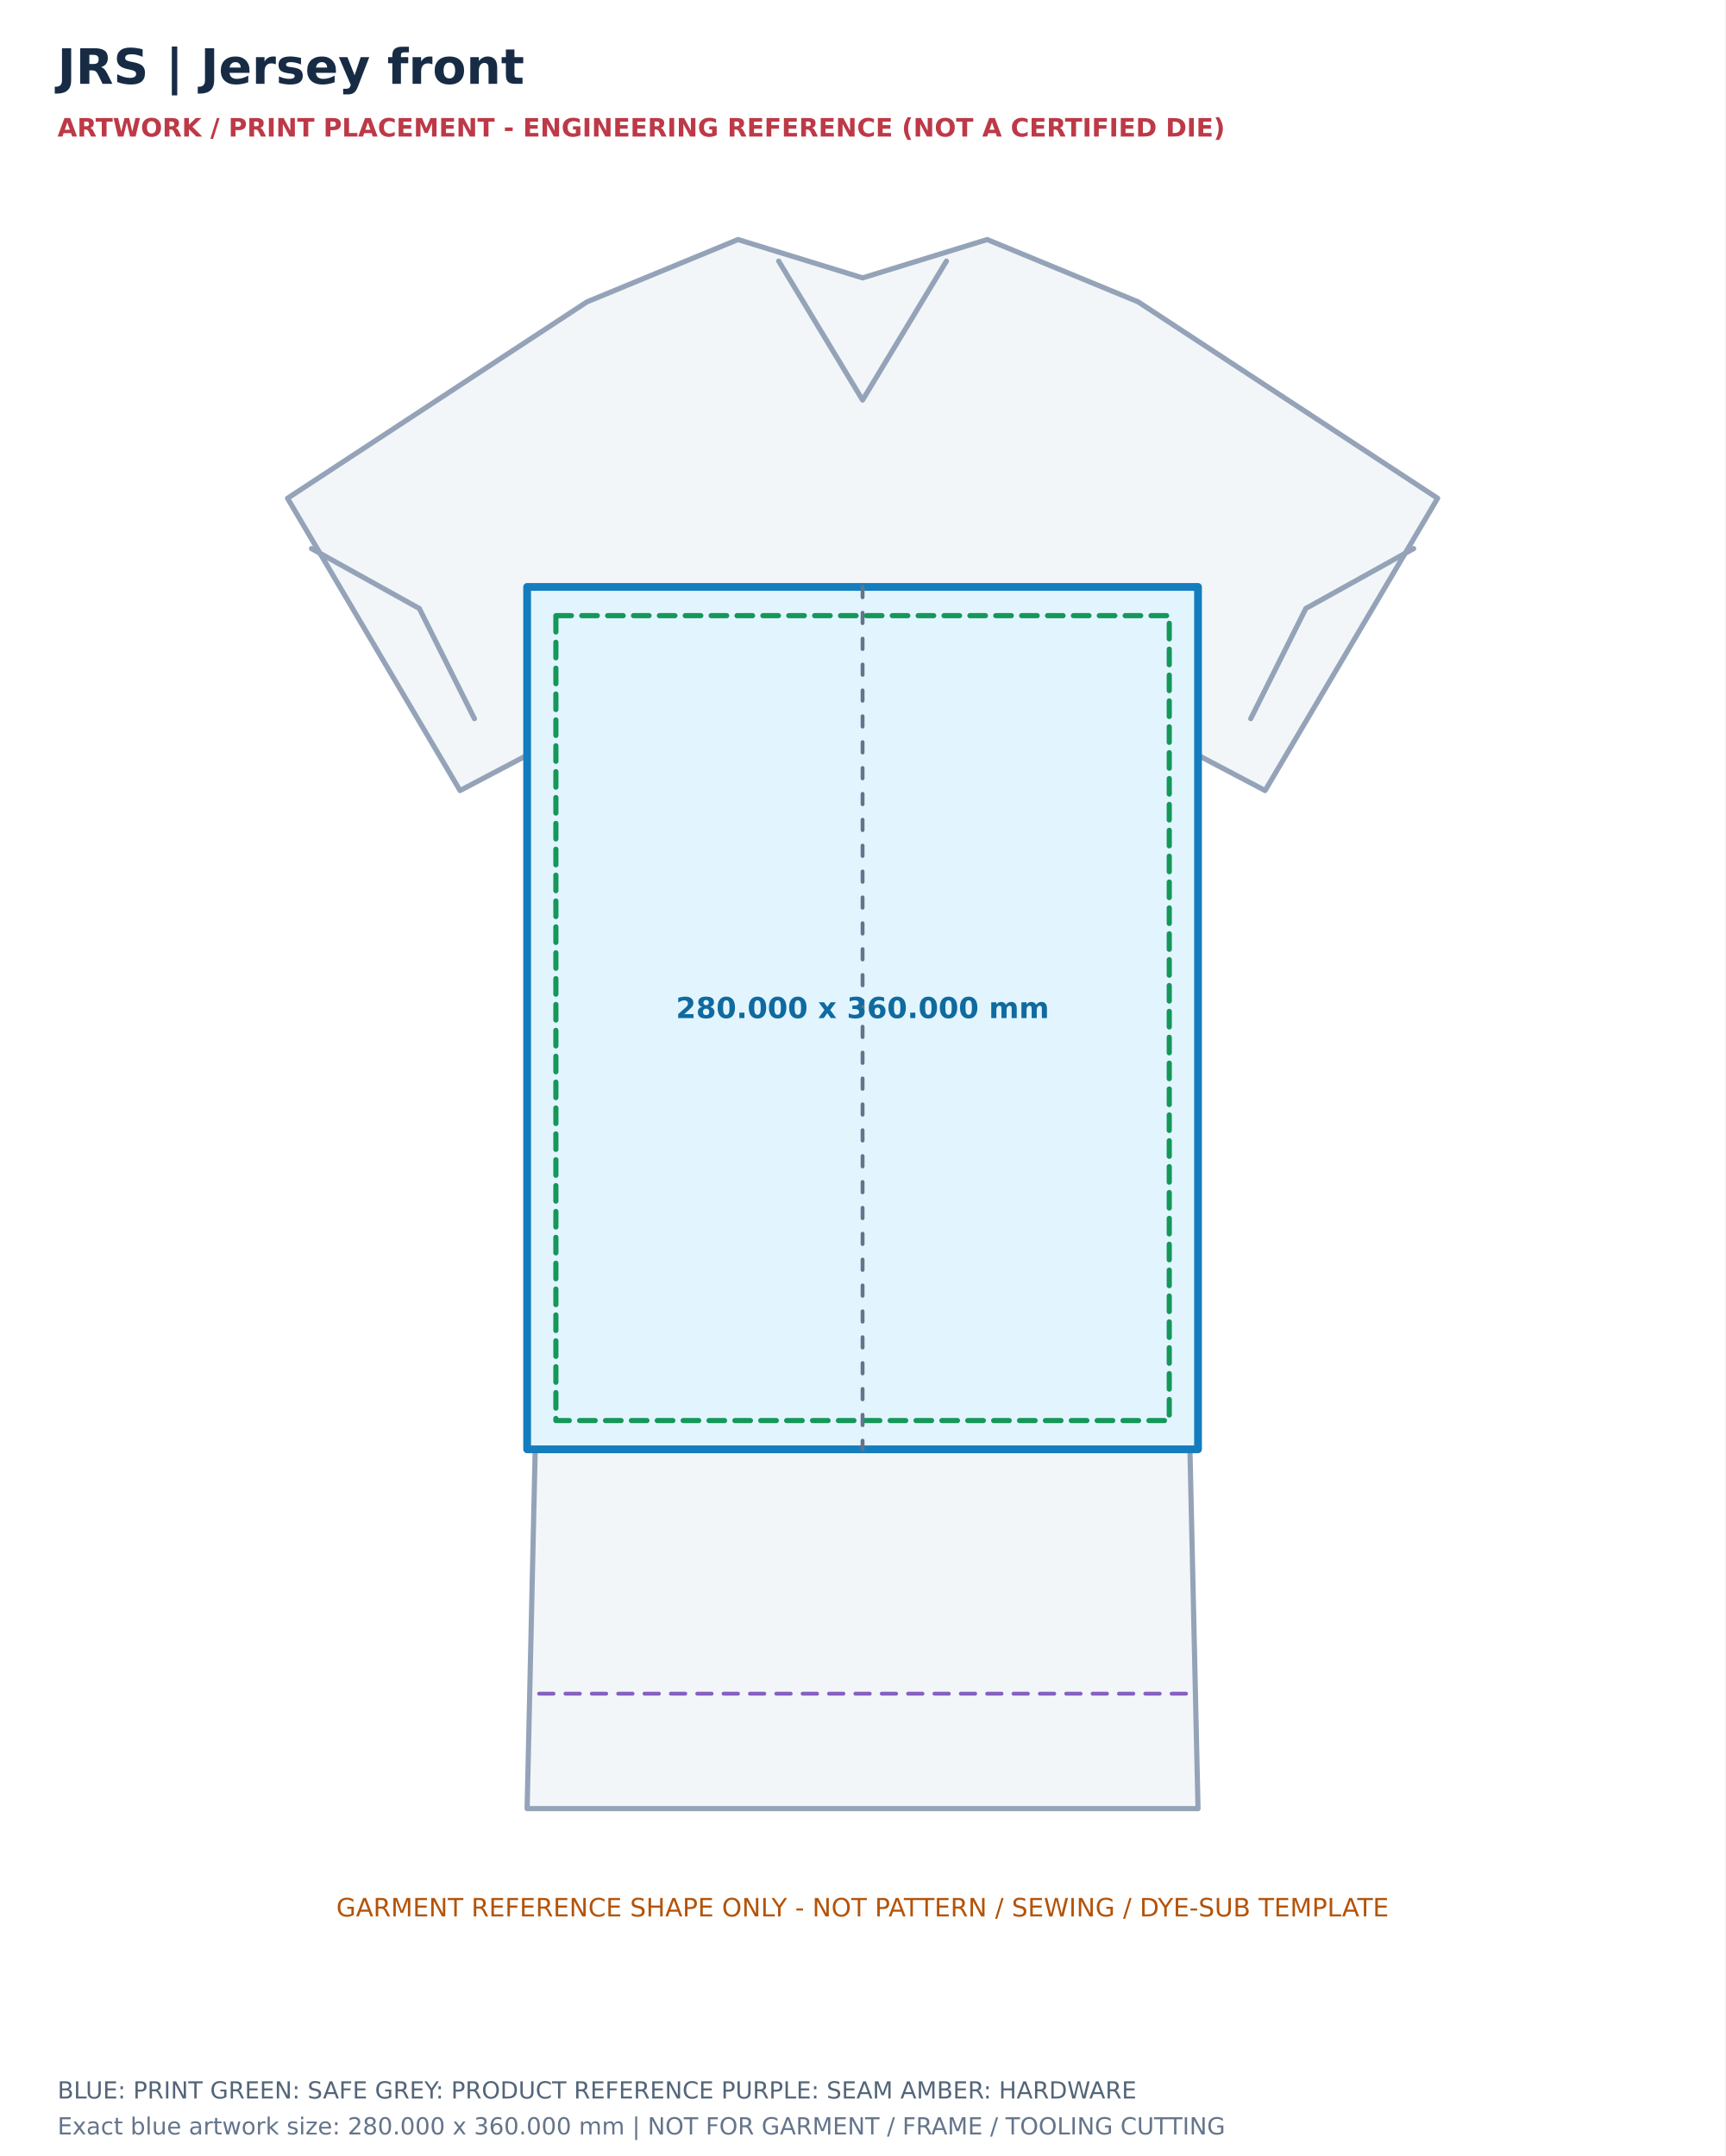
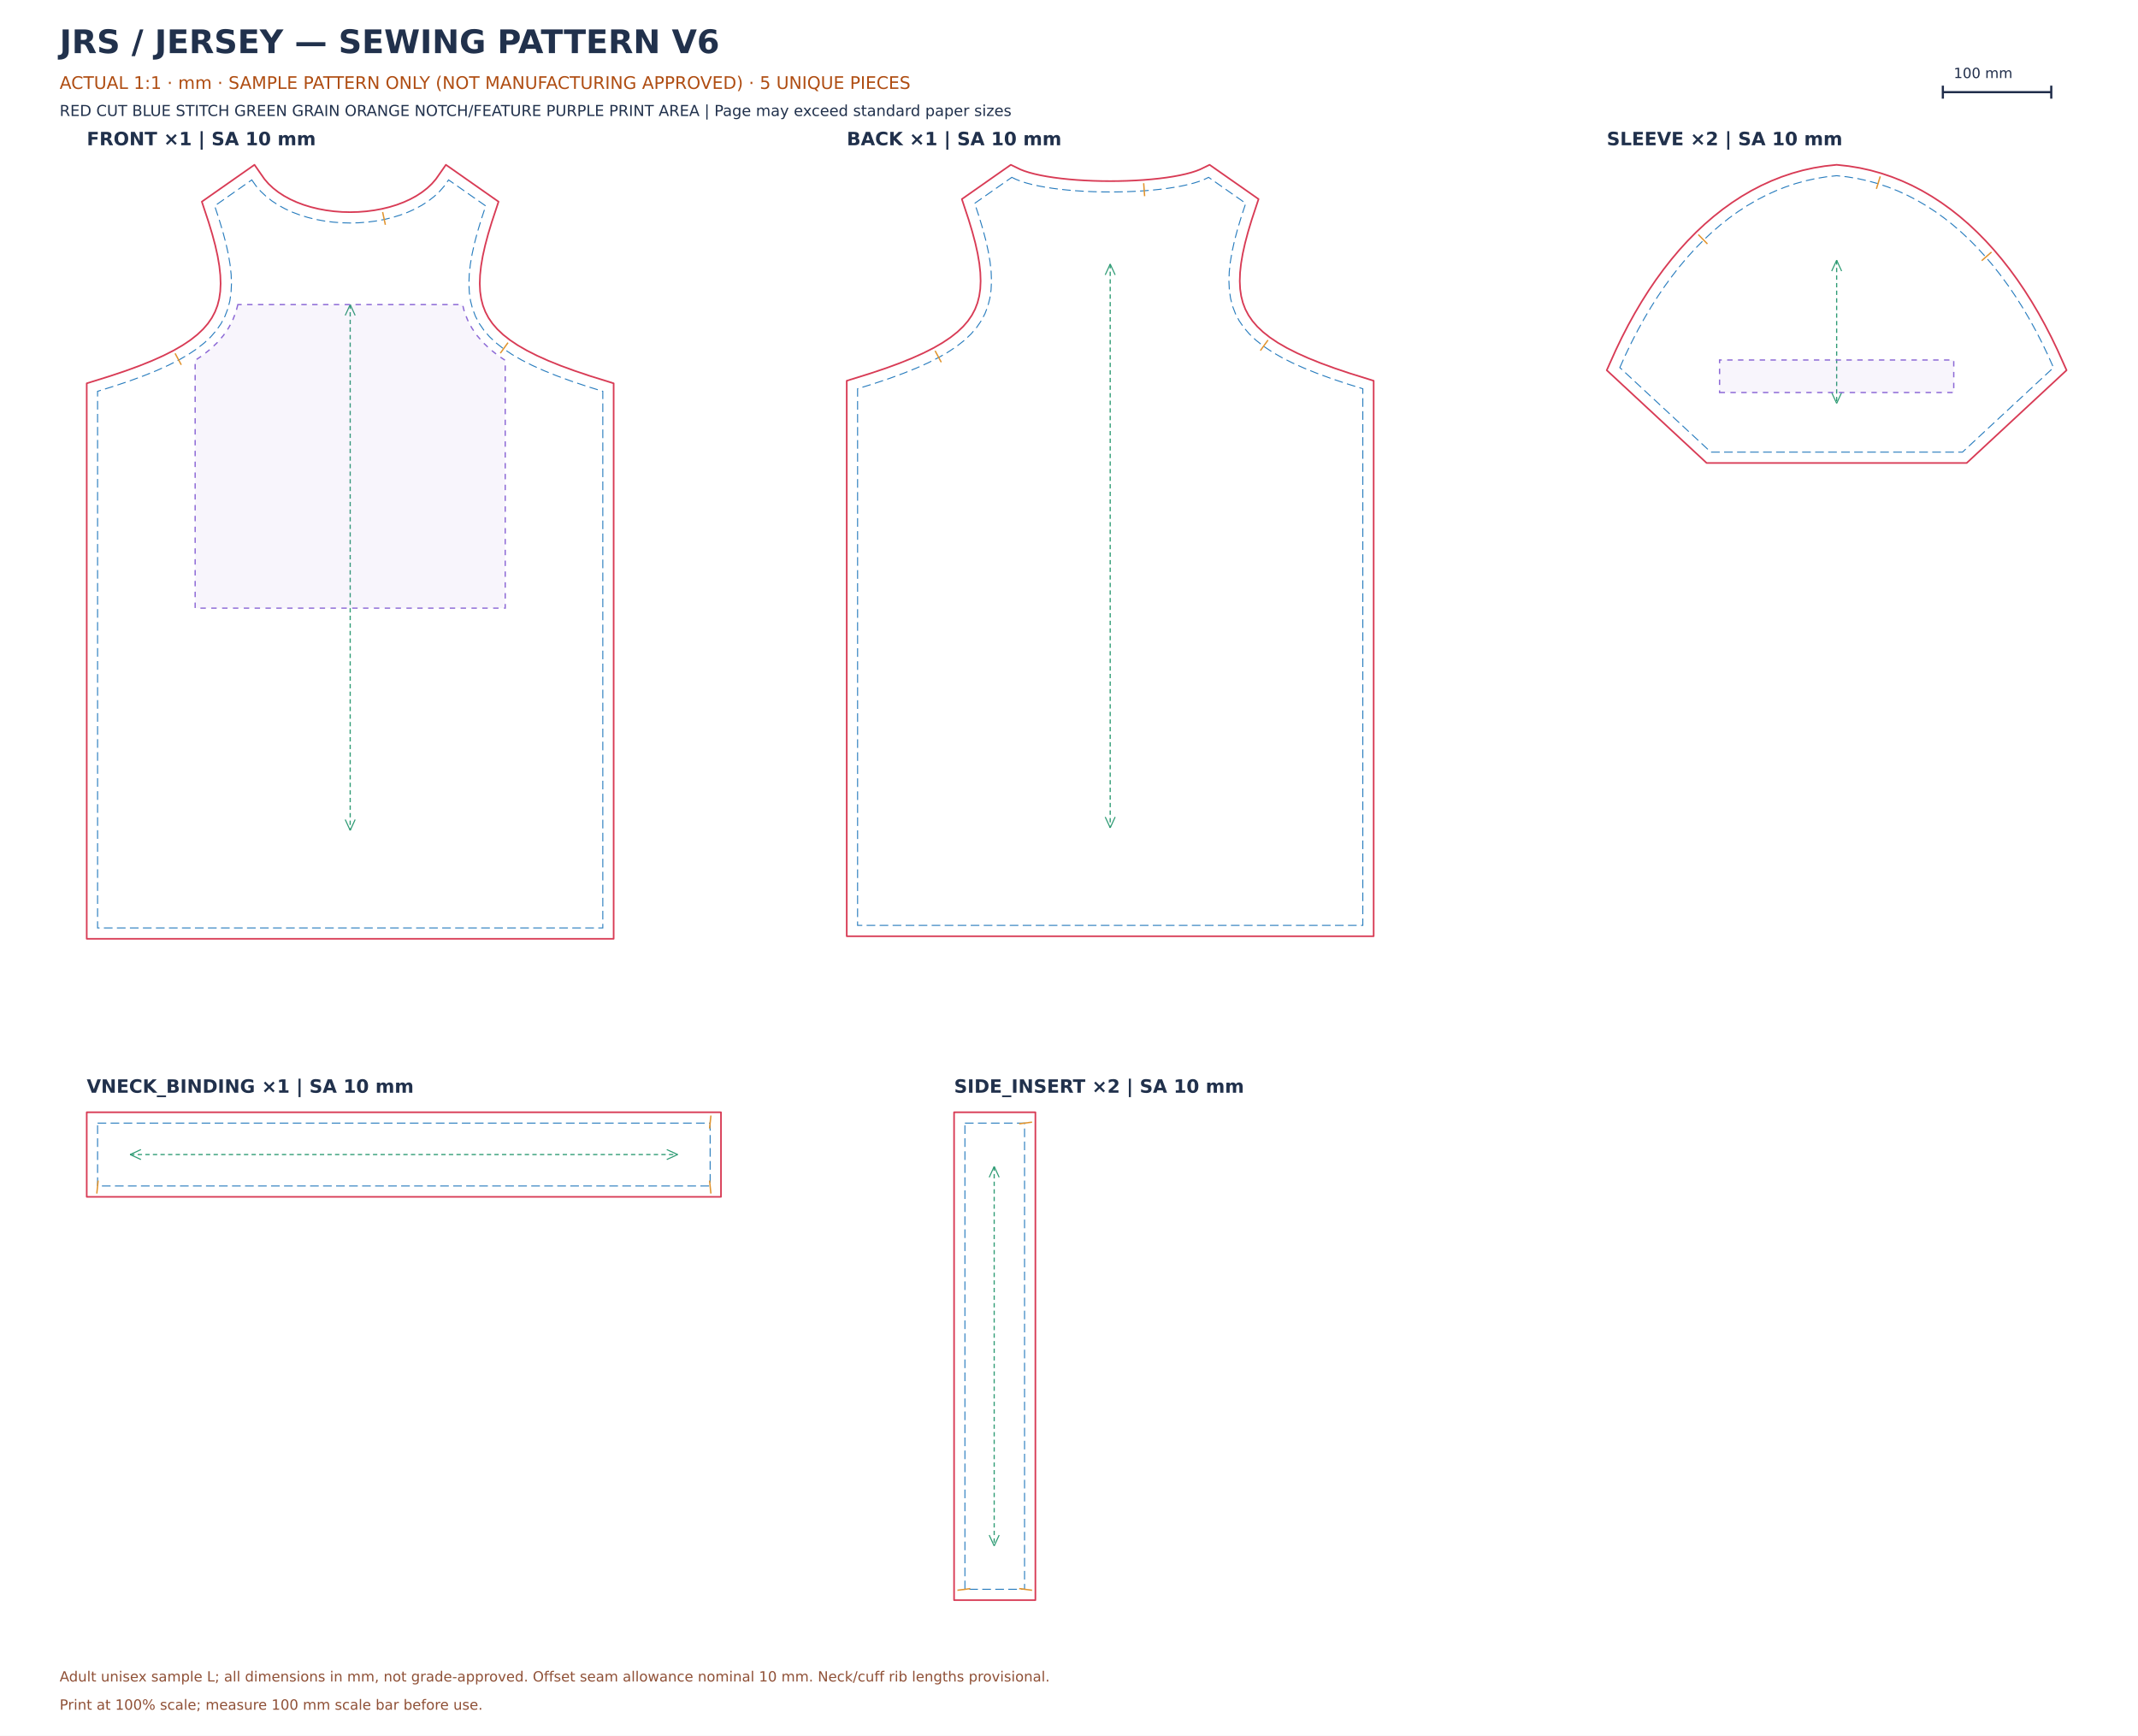
- <svg xmlns="http://www.w3.org/2000/svg" baseProfile="full" height="900.000mm" version="1.1" viewBox="0 0 720.000 900.000" width="720.000mm">
+ <svg xmlns="http://www.w3.org/2000/svg" baseProfile="full" height="1601mm" version="1.1" viewBox="0 0 1972 1601" width="1972mm">
  <defs />
-   <rect fill="#ffffff" height="900" width="720" x="0" y="0" />
-   <g id="PRODUCT_REFERENCE">
-     <polygon fill="#f3f6f9" points="245,126 308,100 360.0,116 412,100 475,126 600,208 528,330 490,310 500,755 220,755 230,310 192,330 120,208" stroke="#94a3b8" stroke-linecap="round" stroke-linejoin="round" stroke-width="2.16" />
-     <polyline fill="none" points="325,109 360.0,167 395,109" stroke="#94a3b8" stroke-linecap="round" stroke-linejoin="round" stroke-width="2.16" />
-     <polyline fill="none" points="130,229 175,254 198,300" stroke="#94a3b8" stroke-linecap="round" stroke-linejoin="round" stroke-width="2.16" />
-     <polyline fill="none" points="590,229 545,254 522,300" stroke="#94a3b8" stroke-linecap="round" stroke-linejoin="round" stroke-width="2.16" />
+   <rect fill="#ffffff" height="1601" width="1972" x="0" y="0" />
+   <g id="CUT">
+     <polygon fill="none" points="234.718,152.0 186.169,186.02 192.45,204.998 195.802,216.106 198.572,226.524 200.74,236.27 202.288,245.357 203.207,253.804 203.492,261.631 203.146,268.869 202.173,275.564 200.576,281.781 198.339,287.608 195.426,293.135 191.776,298.448 187.314,303.61 181.966,308.662 175.671,313.624 168.378,318.505 160.053,323.313 150.667,328.057 140.198,332.749 128.627,337.406 115.934,342.046 102.101,346.692 80.0,353.584 80.0,865.94 566.0,865.94 566.0,353.584 543.899,346.692 530.066,342.046 517.373,337.406 505.802,332.749 495.333,328.057 485.947,323.313 477.622,318.505 470.329,313.624 464.034,308.662 458.686,303.61 454.224,298.448 450.574,293.135 447.661,287.608 445.424,281.781 443.827,275.564 442.854,268.869 442.508,261.631 442.793,253.804 443.712,245.357 445.26,236.27 447.428,226.524 450.198,216.106 453.55,204.998 459.831,186.02 411.282,152 402.035,165.256 398.302,169.545 394.045,173.551 389.287,177.264 384.058,180.671 378.397,183.758 372.344,186.512 365.945,188.92 359.247,190.973 352.299,192.662 345.15,193.982 337.85,194.928 330.45,195.497 323.0,195.687 315.55,195.497 308.15,194.928 300.85,193.982 293.701,192.662 286.753,190.973 280.055,188.92 273.656,186.512 267.603,183.758 261.942,180.671 256.713,177.264 251.955,173.551 247.698,169.545 243.965,165.256" stroke="#d83b55" stroke-linejoin="round" stroke-width="1.5" />
+     <polygon fill="none" points="932.333,152.0 887.169,183.648 893.45,202.626 896.802,213.734 899.572,224.153 901.74,233.898 903.288,242.986 904.207,251.433 904.492,259.26 904.146,266.497 903.173,273.192 901.576,279.41 899.339,285.236 896.426,290.763 892.776,296.076 888.314,301.239 882.966,306.29 876.671,311.252 869.378,316.133 861.053,320.941 851.667,325.685 841.198,330.378 829.627,335.034 816.934,339.674 803.101,344.32 781.0,351.212 781.0,863.568 1267.0,863.568 1267.0,351.212 1244.899,344.32 1231.066,339.674 1218.373,335.034 1206.802,330.378 1196.333,325.685 1186.947,320.941 1178.622,316.133 1171.329,311.252 1165.034,306.29 1159.686,301.239 1155.224,296.076 1151.574,290.763 1148.661,285.236 1146.424,279.41 1144.827,273.192 1143.854,266.497 1143.508,259.26 1143.793,251.433 1144.712,242.986 1146.26,233.898 1148.428,224.153 1151.198,213.734 1154.55,202.626 1160.831,183.648 1115.667,152.0 1106.917,156.26 1103.175,157.72 1098.756,159.132 1093.741,160.461 1088.198,161.688 1082.192,162.8 1075.782,163.791 1069.022,164.655 1061.966,165.389 1054.665,165.992 1047.169,166.462 1039.526,166.799 1031.787,167.001 1024.0,167.068 1016.213,167.001 1008.474,166.799 1000.831,166.462 993.335,165.992 986.034,165.389 978.978,164.655 972.218,163.791 965.808,162.8 959.802,161.688 954.259,160.461 949.244,159.132 944.825,157.72 941.083,156.26" stroke="#d83b55" stroke-linejoin="round" stroke-width="1.5" />
+     <polygon fill="none" points="1482.0,341.511 1574.13,427.06 1813.984,427.06 1906.114,341.511 1897.825,323.018 1892.186,311.287 1886.321,299.903 1880.232,288.872 1873.922,278.202 1867.393,267.901 1860.647,257.975 1853.687,248.432 1846.514,239.281 1839.132,230.528 1831.541,222.183 1823.746,214.254 1815.747,206.749 1807.547,199.677 1799.15,193.048 1790.557,186.871 1781.773,181.154 1772.801,175.91 1763.645,171.146 1754.311,166.874 1744.803,163.102 1735.127,159.842 1725.289,157.102 1715.297,154.891 1705.158,153.218 1694.057,152.0 1682.956,153.218 1672.817,154.891 1662.825,157.102 1652.987,159.842 1643.311,163.102 1633.803,166.874 1624.469,171.146 1615.313,175.91 1606.341,181.154 1597.557,186.871 1588.965,193.048 1580.567,199.677 1572.367,206.749 1564.369,214.254 1556.573,222.183 1548.982,230.528 1541.6,239.281 1534.427,248.432 1527.467,257.975 1520.721,267.901 1514.192,278.202 1507.882,288.872 1501.793,299.903 1495.928,311.287 1490.289,323.018" stroke="#d83b55" stroke-linejoin="round" stroke-width="1.5" />
+     <polygon fill="none" points="80.0,1025.94 80.0,1103.94 665.0,1103.94 665.0,1025.94" stroke="#d83b55" stroke-linejoin="round" stroke-width="1.5" />
+     <polygon fill="none" points="880.0,1025.94 880.0,1475.94 955.0,1475.94 955.0,1025.94" stroke="#d83b55" stroke-linejoin="round" stroke-width="1.5" />
  </g>
-   <g id="ARTWORK_PRINT">
-     <polygon fill="#e2f5ff" points="220.0,245 500.0,245 500.0,605 220.0,605" stroke="#147dbe" stroke-linecap="round" stroke-linejoin="round" stroke-width="3.24" />
+   <g id="STITCH">
+     <polygon fill="none" points="232.25,165.94 236.07,171.416 240.481,176.486 245.439,181.151 250.897,185.41 256.811,189.263 263.133,192.711 269.82,195.753 276.826,198.389 284.104,200.62 291.61,202.445 299.299,203.865 307.123,204.879 315.039,205.487 323.0,205.69 330.961,205.487 338.877,204.879 346.701,203.865 354.39,202.445 361.896,200.62 369.174,198.389 376.18,195.753 382.867,192.711 389.189,189.263 395.103,185.41 400.561,181.151 405.519,176.486 409.93,171.416 413.75,165.94 448.0,189.94 444.015,201.982 440.576,213.376 437.711,224.153 435.444,234.343 433.803,243.976 432.812,253.081 432.499,261.689 432.889,269.829 434.008,277.532 435.882,284.827 438.537,291.745 442.0,298.315 446.296,304.568 451.451,310.532 457.492,316.239 464.444,321.718 472.334,326.999 481.188,332.112 491.03,337.087 501.889,341.954 513.789,346.743 526.757,351.484 540.819,356.206 556.0,360.94 556.0,855.94 90.0,855.94 90.0,360.94 105.181,356.206 119.243,351.484 132.211,346.743 144.111,341.954 154.97,337.087 164.812,332.112 173.666,326.999 181.556,321.718 188.508,316.239 194.549,310.532 199.704,304.568 204.0,298.315 207.463,291.745 210.118,284.827 211.992,277.532 213.111,269.829 213.501,261.689 213.188,253.081 212.197,243.976 210.556,234.343 208.289,224.153 205.424,213.376 201.985,201.982 198.0,189.94" stroke="#267bbd" stroke-dasharray="8,4" stroke-width="0.9" />
+     <polygon fill="none" points="933.25,163.568 937.07,165.428 941.481,167.15 946.439,168.734 951.897,170.181 957.811,171.489 964.133,172.66 970.82,173.693 977.826,174.589 985.104,175.346 992.61,175.966 1000.299,176.449 1008.123,176.793 1016.039,177 1024.0,177.068 1031.961,177 1039.877,176.793 1047.701,176.449 1055.39,175.966 1062.896,175.346 1070.174,174.589 1077.18,173.693 1083.867,172.66 1090.189,171.489 1096.103,170.181 1101.561,168.734 1106.519,167.15 1110.93,165.428 1114.75,163.568 1149.0,187.568 1145.015,199.61 1141.576,211.004 1138.711,221.781 1136.444,231.971 1134.803,241.604 1133.812,250.709 1133.499,259.317 1133.889,267.457 1135.008,275.16 1136.882,282.456 1139.537,289.373 1143.0,295.943 1147.296,302.196 1152.451,308.16 1158.492,313.867 1165.444,319.346 1173.334,324.627 1182.188,329.74 1192.03,334.715 1202.889,339.582 1214.789,344.371 1227.757,349.112 1241.819,353.834 1257.0,358.568 1257.0,853.568 791.0,853.568 791.0,358.568 806.181,353.834 820.243,349.112 833.211,344.371 845.111,339.582 855.97,334.715 865.812,329.74 874.666,324.627 882.556,319.346 889.508,313.867 895.549,308.16 900.704,302.196 905.0,295.943 908.463,289.373 911.118,282.456 912.992,275.16 914.111,267.457 914.501,259.317 914.188,250.709 913.197,241.604 911.556,231.971 909.289,221.781 906.424,211.004 902.985,199.61 899.0,187.568" stroke="#267bbd" stroke-dasharray="8,4" stroke-width="0.9" />
+     <polygon fill="none" points="1494.057,339.06 1499.36,327.23 1504.881,315.744 1510.617,304.61 1516.565,293.835 1522.721,283.425 1529.082,273.389 1535.644,263.733 1542.405,254.465 1549.36,245.591 1556.506,237.119 1563.84,229.056 1571.358,221.409 1579.057,214.185 1586.934,207.392 1594.984,201.036 1603.206,195.126 1611.595,189.667 1620.147,184.667 1628.86,180.134 1637.73,176.074 1646.754,172.495 1655.928,169.404 1665.248,166.807 1674.712,164.713 1684.316,163.128 1694.057,162.06 1703.798,163.128 1713.402,164.713 1722.866,166.807 1732.186,169.404 1741.36,172.495 1750.384,176.074 1759.254,180.134 1767.967,184.667 1776.52,189.667 1784.908,195.126 1793.13,201.036 1801.18,207.392 1809.057,214.185 1816.756,221.409 1824.274,229.056 1831.608,237.119 1838.754,245.591 1845.709,254.465 1852.47,263.733 1859.032,273.389 1865.393,283.425 1871.549,293.835 1877.497,304.61 1883.233,315.744 1888.754,327.23 1894.057,339.06 1810.057,417.06 1578.057,417.06" stroke="#267bbd" stroke-dasharray="8,4" stroke-width="0.9" />
+     <polygon fill="none" points="90.0,1035.94 655.0,1035.94 655.0,1093.94 90.0,1093.94" stroke="#267bbd" stroke-dasharray="8,4" stroke-width="0.9" />
+     <polygon fill="none" points="890.0,1035.94 945.0,1035.94 945.0,1465.94 890.0,1465.94" stroke="#267bbd" stroke-dasharray="8,4" stroke-width="0.9" />
  </g>
-   <g id="SAFE_REFERENCE">
-     <polygon fill="none" points="232.0,257 488.0,257 488.0,593 232.0,593" stroke="#16975a" stroke-dasharray="6.48 4.32" stroke-linecap="round" stroke-linejoin="round" stroke-width="2.16" />
+   <g id="GRAIN">
+     <line stroke="#2e9b74" stroke-dasharray="4,3" stroke-width="1.1" x1="323.0" x2="323.0" y1="280.94" y2="765.94" />
+     <line stroke="#2e9b74" stroke-width="1" x1="323.0" x2="327.586" y1="280.94" y2="290.939" />
+     <line stroke="#2e9b74" stroke-width="1" x1="323.0" x2="318.414" y1="280.94" y2="290.939" />
+     <line stroke="#2e9b74" stroke-width="1" x1="323.0" x2="318.414" y1="765.94" y2="755.942" />
+     <line stroke="#2e9b74" stroke-width="1" x1="323.0" x2="327.586" y1="765.94" y2="755.942" />
+     <line stroke="#2e9b74" stroke-dasharray="4,3" stroke-width="1.1" x1="1024.0" x2="1024.0" y1="243.568" y2="763.568" />
+     <line stroke="#2e9b74" stroke-width="1" x1="1024.0" x2="1028.586" y1="243.568" y2="253.567" />
+     <line stroke="#2e9b74" stroke-width="1" x1="1024.0" x2="1019.414" y1="243.568" y2="253.567" />
+     <line stroke="#2e9b74" stroke-width="1" x1="1024.0" x2="1019.414" y1="763.568" y2="753.57" />
+     <line stroke="#2e9b74" stroke-width="1" x1="1024.0" x2="1028.586" y1="763.568" y2="753.57" />
+     <line stroke="#2e9b74" stroke-dasharray="4,3" stroke-width="1.1" x1="1694.057" x2="1694.057" y1="240.06" y2="372.06" />
+     <line stroke="#2e9b74" stroke-width="1" x1="1694.057" x2="1698.643" y1="240.06" y2="250.059" />
+     <line stroke="#2e9b74" stroke-width="1" x1="1694.057" x2="1689.471" y1="240.06" y2="250.059" />
+     <line stroke="#2e9b74" stroke-width="1" x1="1694.057" x2="1689.471" y1="372.06" y2="362.061" />
+     <line stroke="#2e9b74" stroke-width="1" x1="1694.057" x2="1698.643" y1="372.06" y2="362.061" />
+     <line stroke="#2e9b74" stroke-dasharray="4,3" stroke-width="1.1" x1="120.0" x2="625.0" y1="1064.94" y2="1064.94" />
+     <line stroke="#2e9b74" stroke-width="1" x1="120.0" x2="129.999" y1="1064.94" y2="1060.355" />
+     <line stroke="#2e9b74" stroke-width="1" x1="120.0" x2="129.999" y1="1064.94" y2="1069.526" />
+     <line stroke="#2e9b74" stroke-width="1" x1="625.0" x2="615.001" y1="1064.94" y2="1069.526" />
+     <line stroke="#2e9b74" stroke-width="1" x1="625.0" x2="615.001" y1="1064.94" y2="1060.355" />
+     <line stroke="#2e9b74" stroke-dasharray="4,3" stroke-width="1.1" x1="917.0" x2="917.0" y1="1075.94" y2="1425.94" />
+     <line stroke="#2e9b74" stroke-width="1" x1="917.0" x2="921.586" y1="1075.94" y2="1085.939" />
+     <line stroke="#2e9b74" stroke-width="1" x1="917.0" x2="912.414" y1="1075.94" y2="1085.939" />
+     <line stroke="#2e9b74" stroke-width="1" x1="917.0" x2="912.414" y1="1425.94" y2="1415.942" />
+     <line stroke="#2e9b74" stroke-width="1" x1="917.0" x2="921.586" y1="1425.94" y2="1415.942" />
  </g>
-   <g id="BLEED_REFERENCE" />
-   <g id="SEAM_REFERENCE">
-     <polyline fill="none" points="225,707 495,707" stroke="#8660c1" stroke-dasharray="6 5" stroke-linecap="round" stroke-linejoin="round" stroke-width="1.62" />
+   <g id="MARK">
+     <line stroke="#e1942e" stroke-width="1.25" x1="355.434" x2="352.928" y1="207.335" y2="195.6" />
+     <line stroke="#e1942e" stroke-width="1.25" x1="461.51" x2="468.553" y1="325.766" y2="316.051" />
+     <line stroke="#e1942e" stroke-width="1.25" x1="167.187" x2="161.488" y1="336.512" y2="325.952" />
+     <line stroke="#e1942e" stroke-width="1.25" x1="1055.751" x2="1054.883" y1="180.953" y2="168.985" />
+     <line stroke="#e1942e" stroke-width="1.25" x1="1162.51" x2="1169.553" y1="323.394" y2="313.679" />
+     <line stroke="#e1942e" stroke-width="1.25" x1="868.187" x2="862.488" y1="334.141" y2="323.58" />
+     <line stroke="#e1942e" stroke-width="1.25" x1="1574.852" x2="1566.466" y1="224.985" y2="216.402" />
+     <line stroke="#e1942e" stroke-width="1.25" x1="1730.717" x2="1734.244" y1="174.183" y2="162.713" />
+     <line stroke="#e1942e" stroke-width="1.25" x1="1827.847" x2="1836.874" y1="240.413" y2="232.507" />
+     <line stroke="#e1942e" stroke-width="1.25" x1="654.489" x2="655.715" y1="1040.914" y2="1028.977" />
+     <line stroke="#e1942e" stroke-width="1.25" x1="654.489" x2="655.715" y1="1088.966" y2="1100.904" />
+     <line stroke="#e1942e" stroke-width="1.25" x1="90.511" x2="89.285" y1="1088.966" y2="1100.904" />
+     <line stroke="#e1942e" stroke-width="1.25" x1="940.04" x2="951.943" y1="1036.575" y2="1035.052" />
+     <line stroke="#e1942e" stroke-width="1.25" x1="940.04" x2="951.943" y1="1465.306" y2="1466.828" />
+     <line stroke="#e1942e" stroke-width="1.25" x1="894.96" x2="883.057" y1="1465.306" y2="1466.828" />
+     <line stroke="#202d4a" stroke-width="2" x1="1792" x2="1892" y1="85" y2="85" />
+     <line stroke="#202d4a" stroke-width="2" x1="1792" x2="1792" y1="79" y2="91" />
+     <line stroke="#202d4a" stroke-width="2" x1="1892" x2="1892" y1="79" y2="91" />
  </g>
-   <g id="HARDWARE_REFERENCE" />
-   <g id="CENTER_REFERENCE">
-     <polyline fill="none" points="360.0,245 360.0,605" stroke="#64748b" stroke-dasharray="4.32 6.48" stroke-linecap="round" stroke-linejoin="round" stroke-width="1.62" />
+   <g id="PRINT">
+     <polygon fill="#8d6ad6" fill-opacity="0.065" points="219.376,280.94 217.866,286.818 217.587,287.694 214.931,294.612 214.54,295.475 211.077,302.045 210.594,302.846 206.298,309.098 205.757,309.799 200.601,315.764 200.042,316.348 194.002,322.054 193.46,322.522 186.507,328.001 186.006,328.366 180.0,332.386 180.0,560.94 466.0,560.94 466.0,332.386 459.994,328.366 459.493,328.001 452.54,322.522 451.998,322.054 445.958,316.348 445.399,315.764 440.243,309.799 439.702,309.098 435.406,302.846 434.923,302.045 431.46,295.475 431.069,294.612 428.413,287.694 428.134,286.818 426.624,280.94" stroke="#8d6ad6" stroke-dasharray="5,5" stroke-width="1.2" />
+     <polygon fill="#8d6ad6" fill-opacity="0.065" points="1586.057,362.06 1802.057,362.06 1802.057,332.06 1586.057,332.06" stroke="#8d6ad6" stroke-dasharray="5,5" stroke-width="1.2" />
  </g>
-   <g id="TRIM_REFERENCE" />
-   <text fill="#106a9f" font-family="DejaVu Sans,Arial,sans-serif" font-size="12.096" font-weight="bold" text-anchor="middle" x="360.0" y="425.0">280.000 x 360.000 mm</text>
-   <text fill="#b45309" font-family="DejaVu Sans,Arial,sans-serif" font-size="10.584" font-weight="normal" text-anchor="middle" x="360.0" y="800">GARMENT REFERENCE SHAPE ONLY - NOT PATTERN / SEWING / DYE-SUB TEMPLATE</text>
-   <text fill="#172b45" font-family="DejaVu Sans,Arial,sans-serif" font-size="20.412" font-weight="bold" x="24" y="35">JRS  |  Jersey front</text>
-   <text fill="#bd3947" font-family="DejaVu Sans,Arial,sans-serif" font-size="10.584" font-weight="bold" x="24" y="57">ARTWORK / PRINT PLACEMENT - ENGINEERING REFERENCE (NOT A CERTIFIED DIE)</text>
-   <text fill="#536579" font-family="DejaVu Sans,Arial,sans-serif" font-size="9.828" font-weight="normal" x="24" y="876">BLUE: PRINT   GREEN: SAFE   GREY: PRODUCT REFERENCE   PURPLE: SEAM   AMBER: HARDWARE</text>
-   <text fill="#64748b" font-family="DejaVu Sans,Arial,sans-serif" font-size="9.828" font-weight="normal" x="24" y="891">Exact blue artwork size: 280.000 x 360.000 mm   |   NOT FOR GARMENT / FRAME / TOOLING CUTTING</text>
+   <g id="LABEL">
+     <text fill="#21314c" font-family="DejaVu Sans, Arial" font-size="17" font-weight="bold" x="80.0" y="134.0">FRONT  ×1  | SA 10 mm</text>
+     <text fill="#21314c" font-family="DejaVu Sans, Arial" font-size="17" font-weight="bold" x="781.0" y="134.0">BACK  ×1  | SA 10 mm</text>
+     <text fill="#21314c" font-family="DejaVu Sans, Arial" font-size="17" font-weight="bold" x="1482.0" y="134.0">SLEEVE  ×2  | SA 10 mm</text>
+     <text fill="#21314c" font-family="DejaVu Sans, Arial" font-size="17" font-weight="bold" x="80.0" y="1007.94">VNECK_BINDING  ×1  | SA 10 mm</text>
+     <text fill="#21314c" font-family="DejaVu Sans, Arial" font-size="17" font-weight="bold" x="880.0" y="1007.94">SIDE_INSERT  ×2  | SA 10 mm</text>
+     <text fill="#21314c" font-family="DejaVu Sans" font-size="30" font-weight="bold" x="55" y="49">JRS  /  JERSEY — SEWING PATTERN V6</text>
+     <text fill="#af4d12" font-family="DejaVu Sans" font-size="16" x="55" y="82">ACTUAL 1:1 · mm ·  SAMPLE PATTERN ONLY (NOT MANUFACTURING APPROVED) · 5 UNIQUE PIECES</text>
+     <text fill="#21314c" font-family="DejaVu Sans" font-size="14" x="55" y="107">RED CUT   BLUE STITCH   GREEN GRAIN   ORANGE NOTCH/FEATURE   PURPLE PRINT AREA   |  Page may exceed standard paper sizes</text>
+     <text fill="#8f5036" font-family="DejaVu Sans" font-size="13" x="55" y="1551">Adult unisex sample L; all dimensions in mm, not grade-approved. Offset seam allowance nominal 10 mm. Neck/cuff rib lengths provisional.</text>
+     <text fill="#8f5036" font-family="DejaVu Sans" font-size="13" x="55" y="1577">Print at 100% scale; measure 100 mm scale bar before use.</text>
+     <text fill="#202d4a" font-family="DejaVu Sans" font-size="13" x="1802" y="72">100 mm</text>
+   </g>
</svg>
